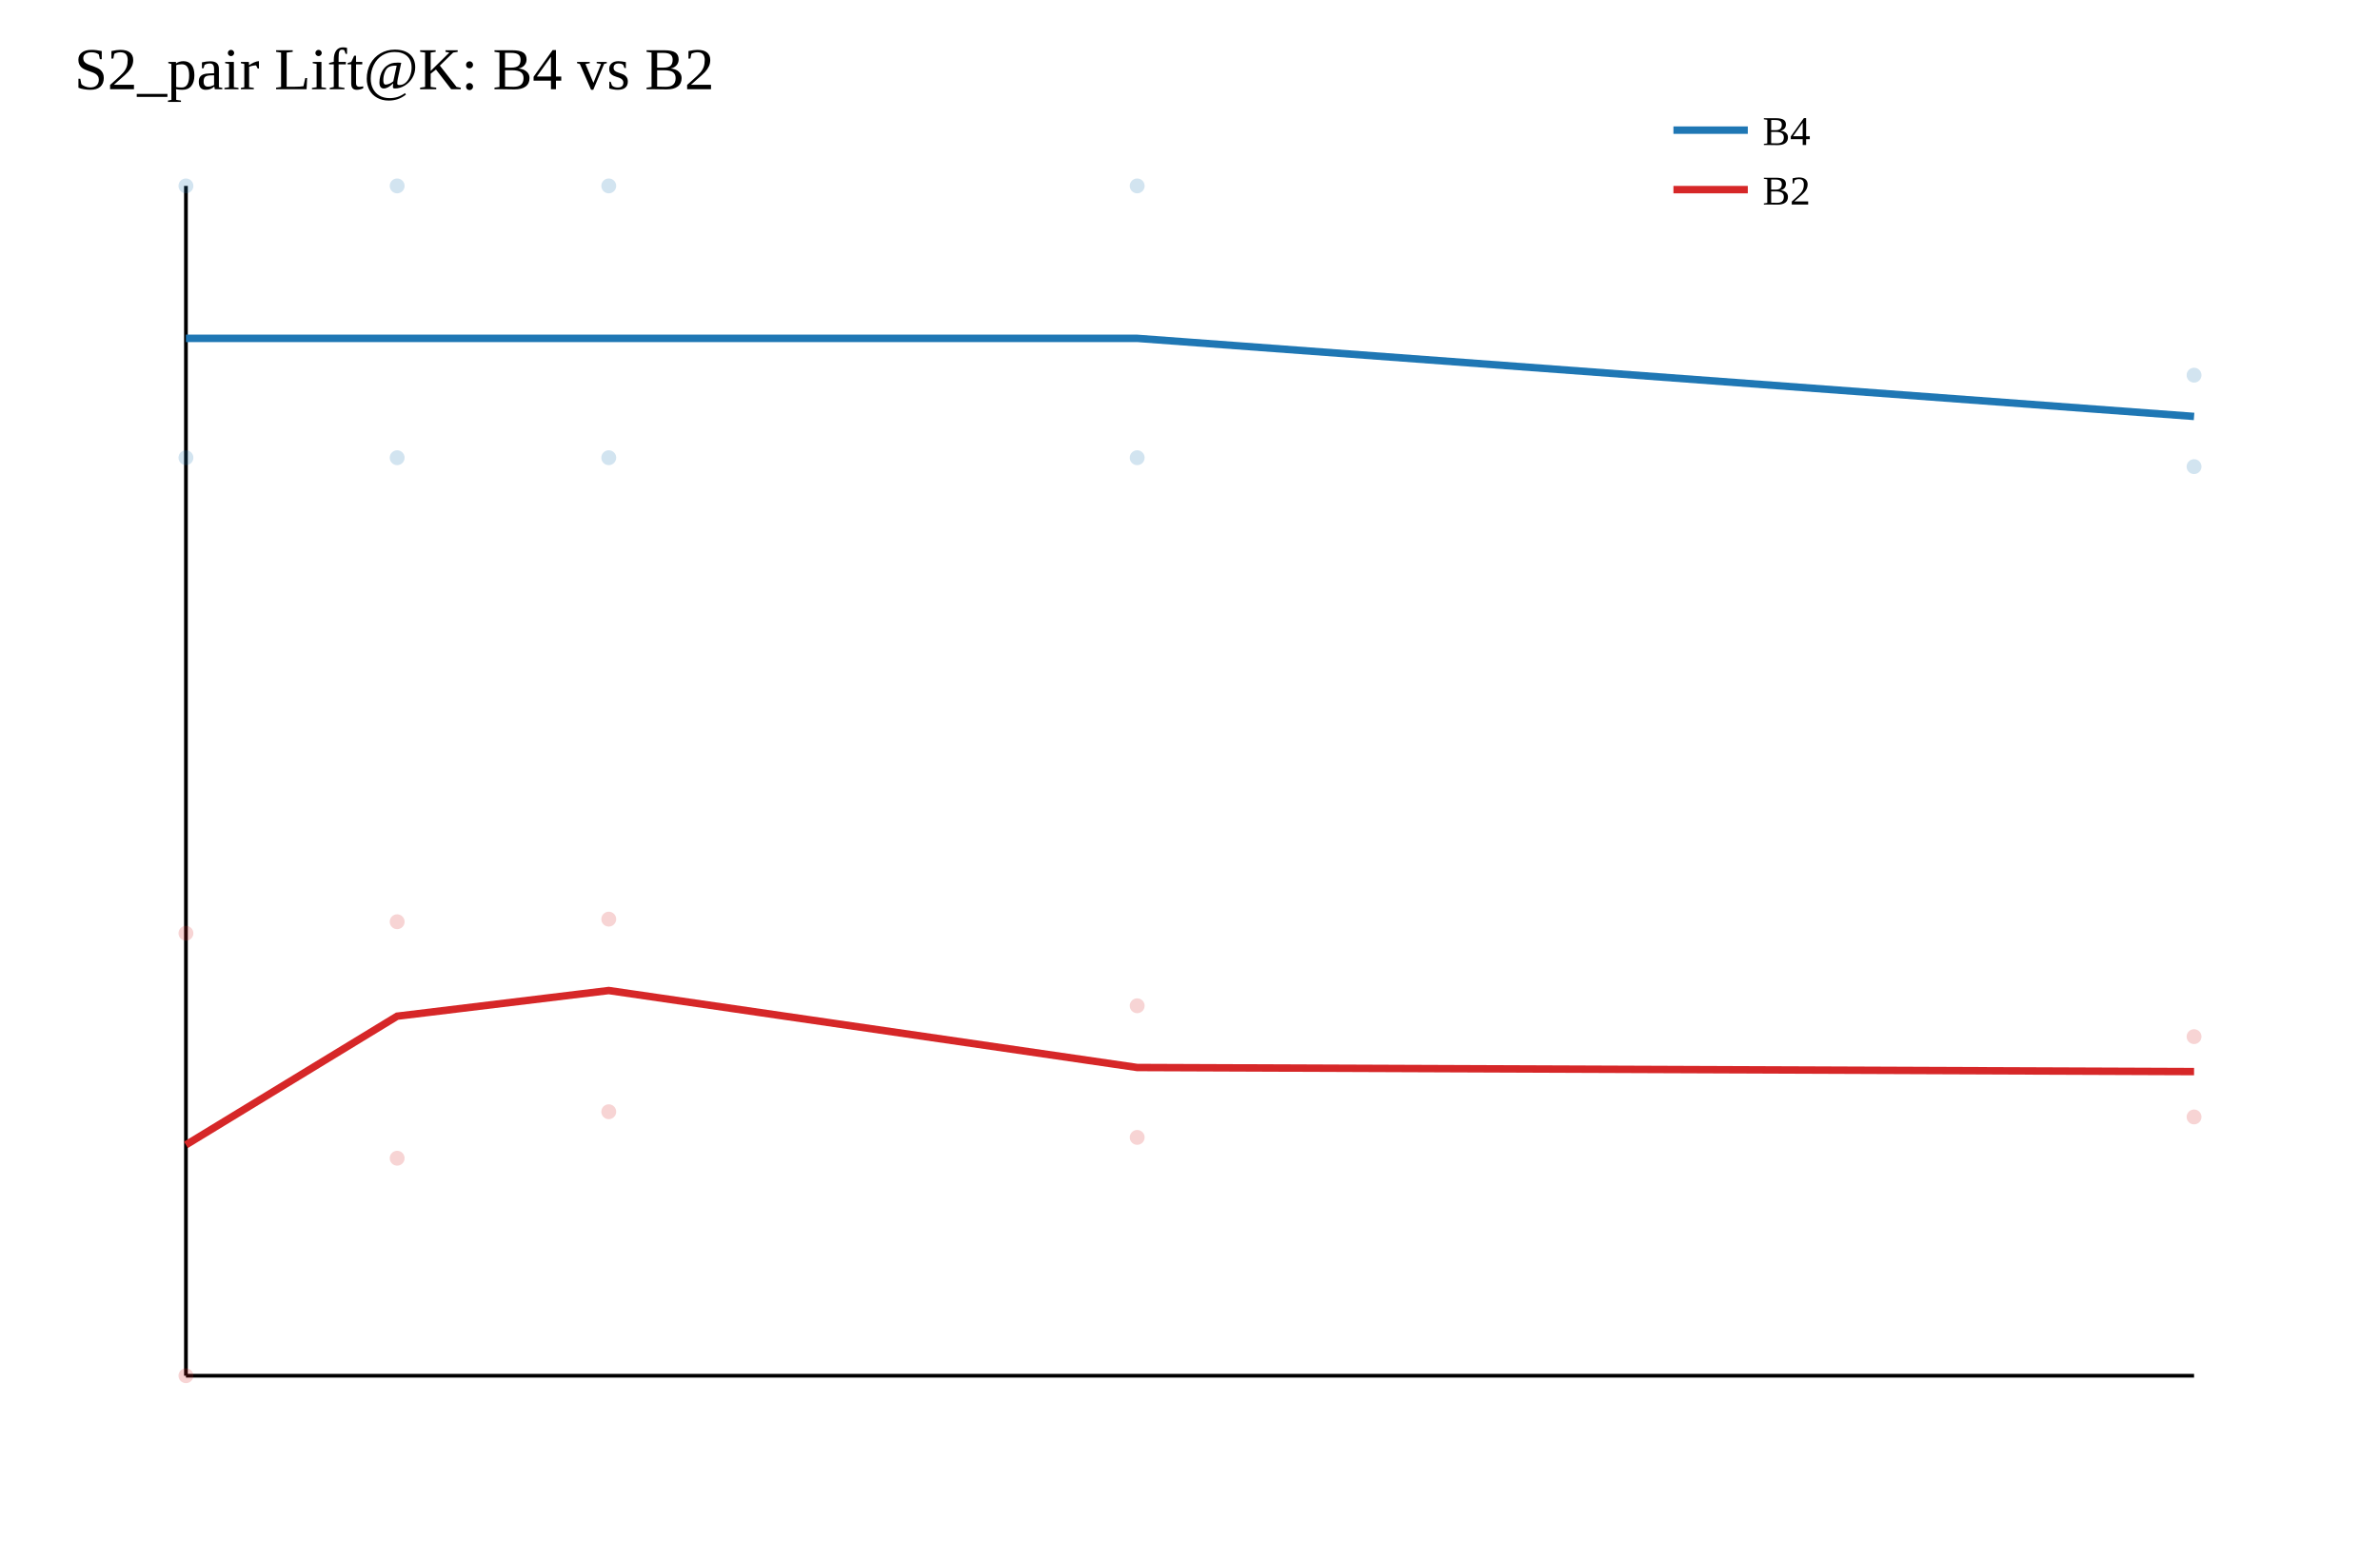
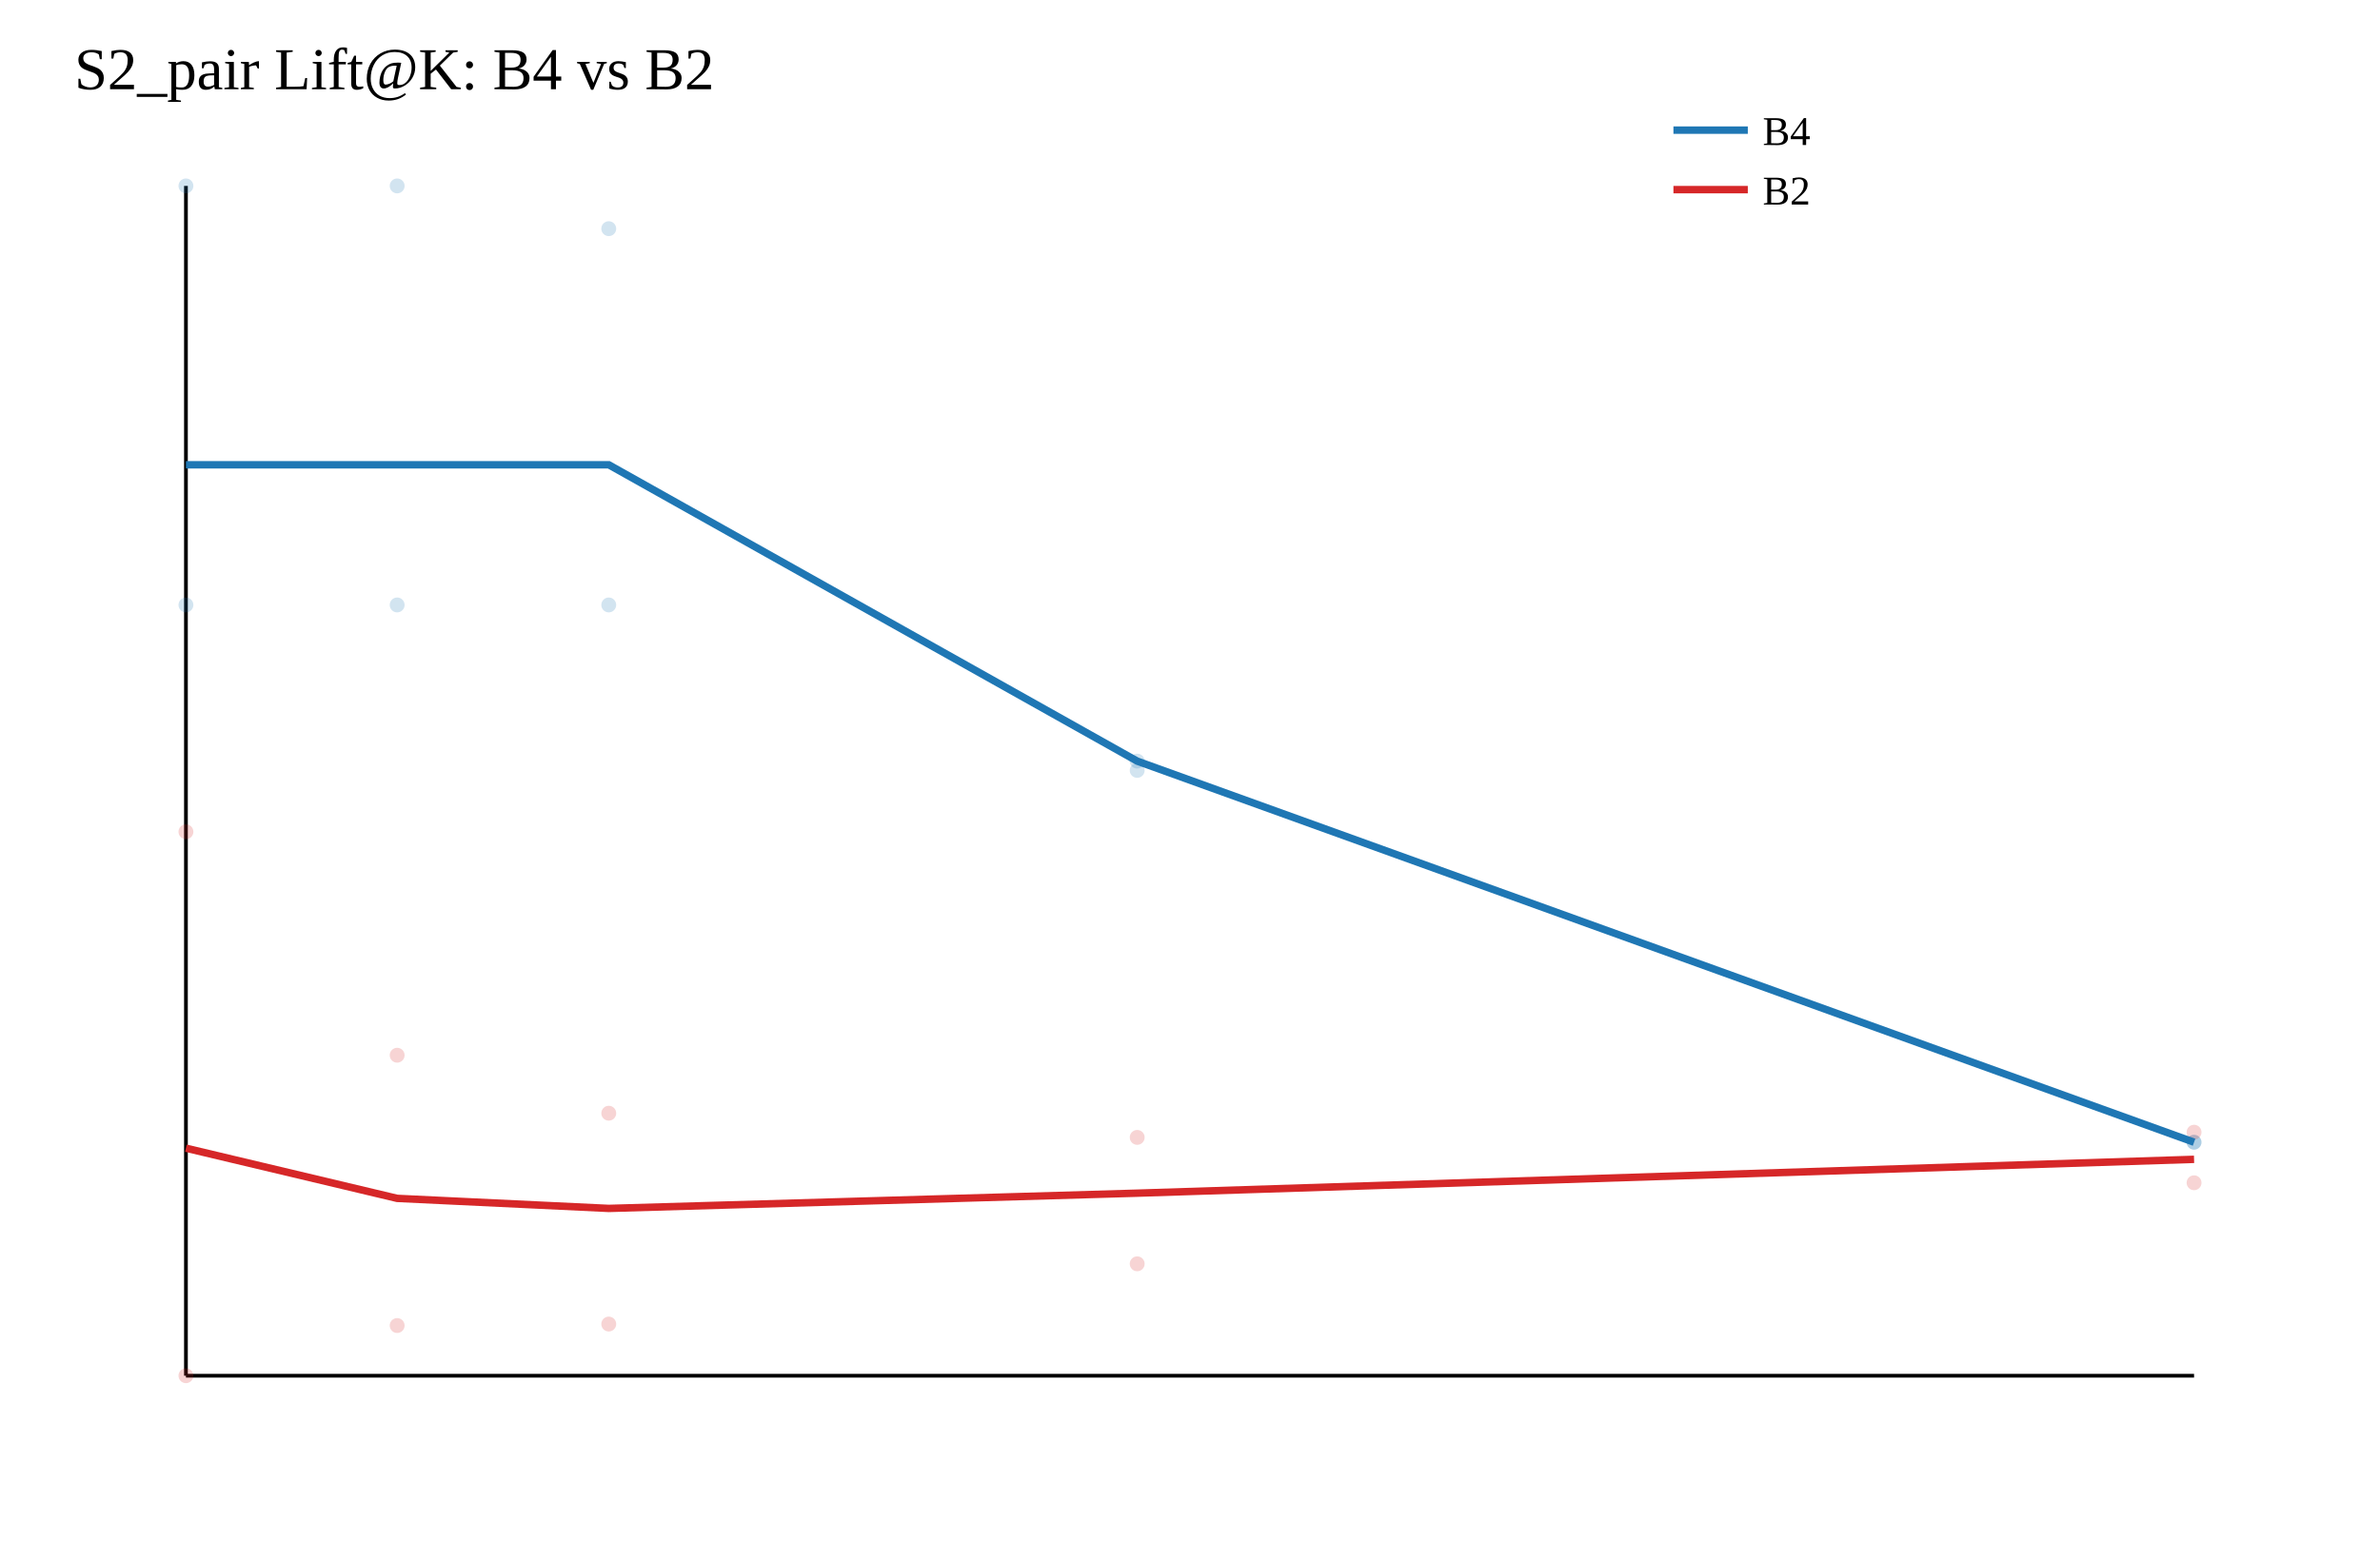
<svg xmlns="http://www.w3.org/2000/svg" width="640" height="420">
  <text x="20" y="24" font-size="16">S2_pair Lift@K: B4 vs B2</text>
  <line x1="50" y1="370" x2="590" y2="370" stroke="black" />
  <line x1="50" y1="370" x2="50" y2="50" stroke="black" />
-   <circle cx="50.0" cy="123.1" r="2" fill="#1f77b4" opacity="0.2" />
-   <circle cx="106.8" cy="123.1" r="2" fill="#1f77b4" opacity="0.2" />
-   <circle cx="163.7" cy="123.1" r="2" fill="#1f77b4" opacity="0.2" />
-   <circle cx="305.8" cy="123.1" r="2" fill="#1f77b4" opacity="0.2" />
-   <circle cx="590.0" cy="125.5" r="2" fill="#1f77b4" opacity="0.2" />
+   <circle cx="50.0" cy="162.7" r="2" fill="#1f77b4" opacity="0.2" />
+   <circle cx="106.8" cy="162.7" r="2" fill="#1f77b4" opacity="0.2" />
+   <circle cx="163.7" cy="162.7" r="2" fill="#1f77b4" opacity="0.2" />
+   <circle cx="305.8" cy="207.2" r="2" fill="#1f77b4" opacity="0.2" />
+   <circle cx="590.0" cy="307.2" r="2" fill="#1f77b4" opacity="0.2" />
  <circle cx="50.0" cy="50.0" r="2" fill="#1f77b4" opacity="0.2" />
  <circle cx="106.8" cy="50.0" r="2" fill="#1f77b4" opacity="0.2" />
-   <circle cx="163.7" cy="50.0" r="2" fill="#1f77b4" opacity="0.2" />
-   <circle cx="305.8" cy="50.0" r="2" fill="#1f77b4" opacity="0.2" />
-   <circle cx="590.0" cy="100.9" r="2" fill="#1f77b4" opacity="0.2" />
+   <circle cx="163.7" cy="61.5" r="2" fill="#1f77b4" opacity="0.2" />
+   <circle cx="305.8" cy="204.7" r="2" fill="#1f77b4" opacity="0.2" />
+   <circle cx="590.0" cy="307.2" r="2" fill="#1f77b4" opacity="0.2" />
  <circle cx="50.0" cy="370.0" r="2" fill="#d62728" opacity="0.2" />
-   <circle cx="106.8" cy="311.5" r="2" fill="#d62728" opacity="0.2" />
-   <circle cx="163.7" cy="299.0" r="2" fill="#d62728" opacity="0.2" />
+   <circle cx="106.8" cy="356.5" r="2" fill="#d62728" opacity="0.2" />
+   <circle cx="163.7" cy="356.1" r="2" fill="#d62728" opacity="0.2" />
+   <circle cx="305.8" cy="339.9" r="2" fill="#d62728" opacity="0.2" />
+   <circle cx="590.0" cy="318.1" r="2" fill="#d62728" opacity="0.2" />
+   <circle cx="50.0" cy="223.7" r="2" fill="#d62728" opacity="0.2" />
+   <circle cx="106.8" cy="283.8" r="2" fill="#d62728" opacity="0.2" />
+   <circle cx="163.7" cy="299.4" r="2" fill="#d62728" opacity="0.2" />
  <circle cx="305.8" cy="305.9" r="2" fill="#d62728" opacity="0.2" />
-   <circle cx="590.0" cy="300.4" r="2" fill="#d62728" opacity="0.2" />
-   <circle cx="50.0" cy="251.0" r="2" fill="#d62728" opacity="0.2" />
-   <circle cx="106.8" cy="247.9" r="2" fill="#d62728" opacity="0.2" />
-   <circle cx="163.7" cy="247.2" r="2" fill="#d62728" opacity="0.2" />
-   <circle cx="305.8" cy="270.5" r="2" fill="#d62728" opacity="0.2" />
-   <circle cx="590.0" cy="278.8" r="2" fill="#d62728" opacity="0.2" />
-   <polyline fill="none" stroke="#1f77b4" stroke-width="2" points="50.0,91.0 106.8,91.0 163.7,91.0 305.8,91.0 590.0,112.0" />
+   <circle cx="590.0" cy="304.5" r="2" fill="#d62728" opacity="0.2" />
+   <polyline fill="none" stroke="#1f77b4" stroke-width="2" points="50.0,125.0 106.8,125.0 163.7,125.0 305.8,204.7 590.0,307.2" />
  <line x1="450" y1="35" x2="470" y2="35" stroke="#1f77b4" stroke-width="2" />
  <text x="474" y="39" font-size="11">B4</text>
-   <polyline fill="none" stroke="#d62728" stroke-width="2" points="50.0,307.9 106.8,273.3 163.7,266.4 305.8,287.1 590.0,288.2" />
+   <polyline fill="none" stroke="#d62728" stroke-width="2" points="50.0,308.8 106.8,322.3 163.7,325.0 305.8,320.9 590.0,311.8" />
  <line x1="450" y1="51" x2="470" y2="51" stroke="#d62728" stroke-width="2" />
  <text x="474" y="55" font-size="11">B2</text>
</svg>
